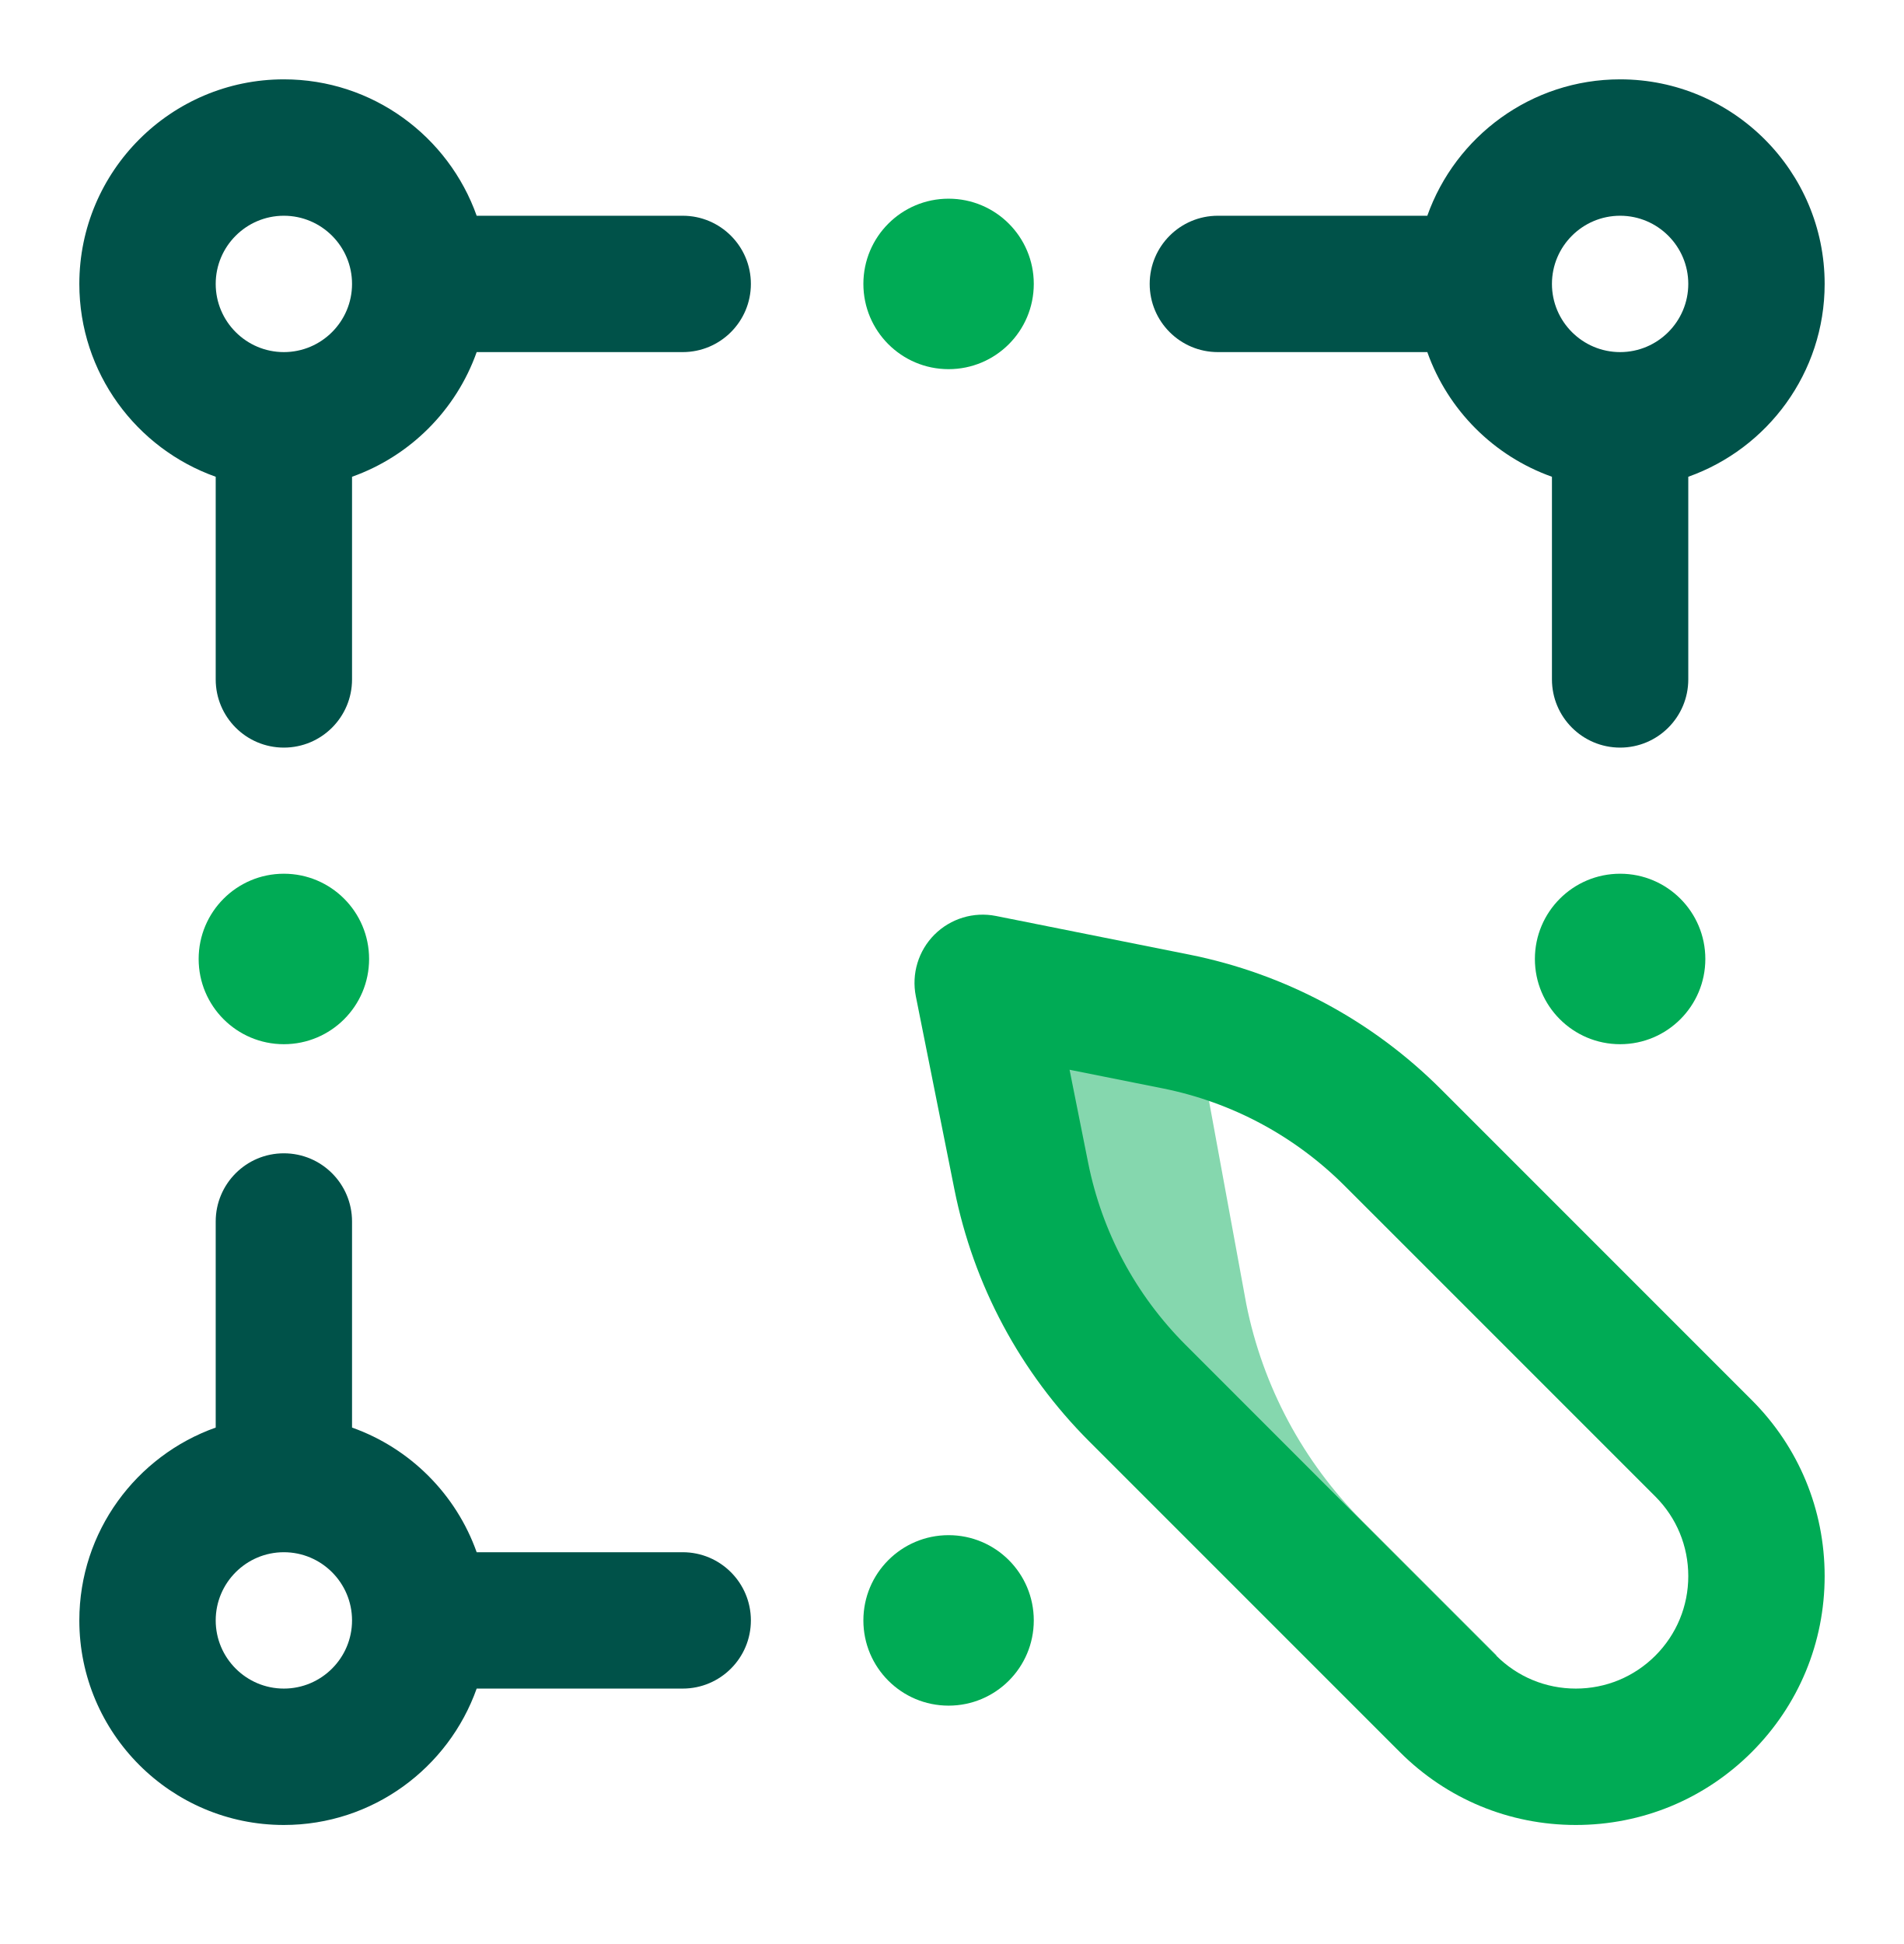
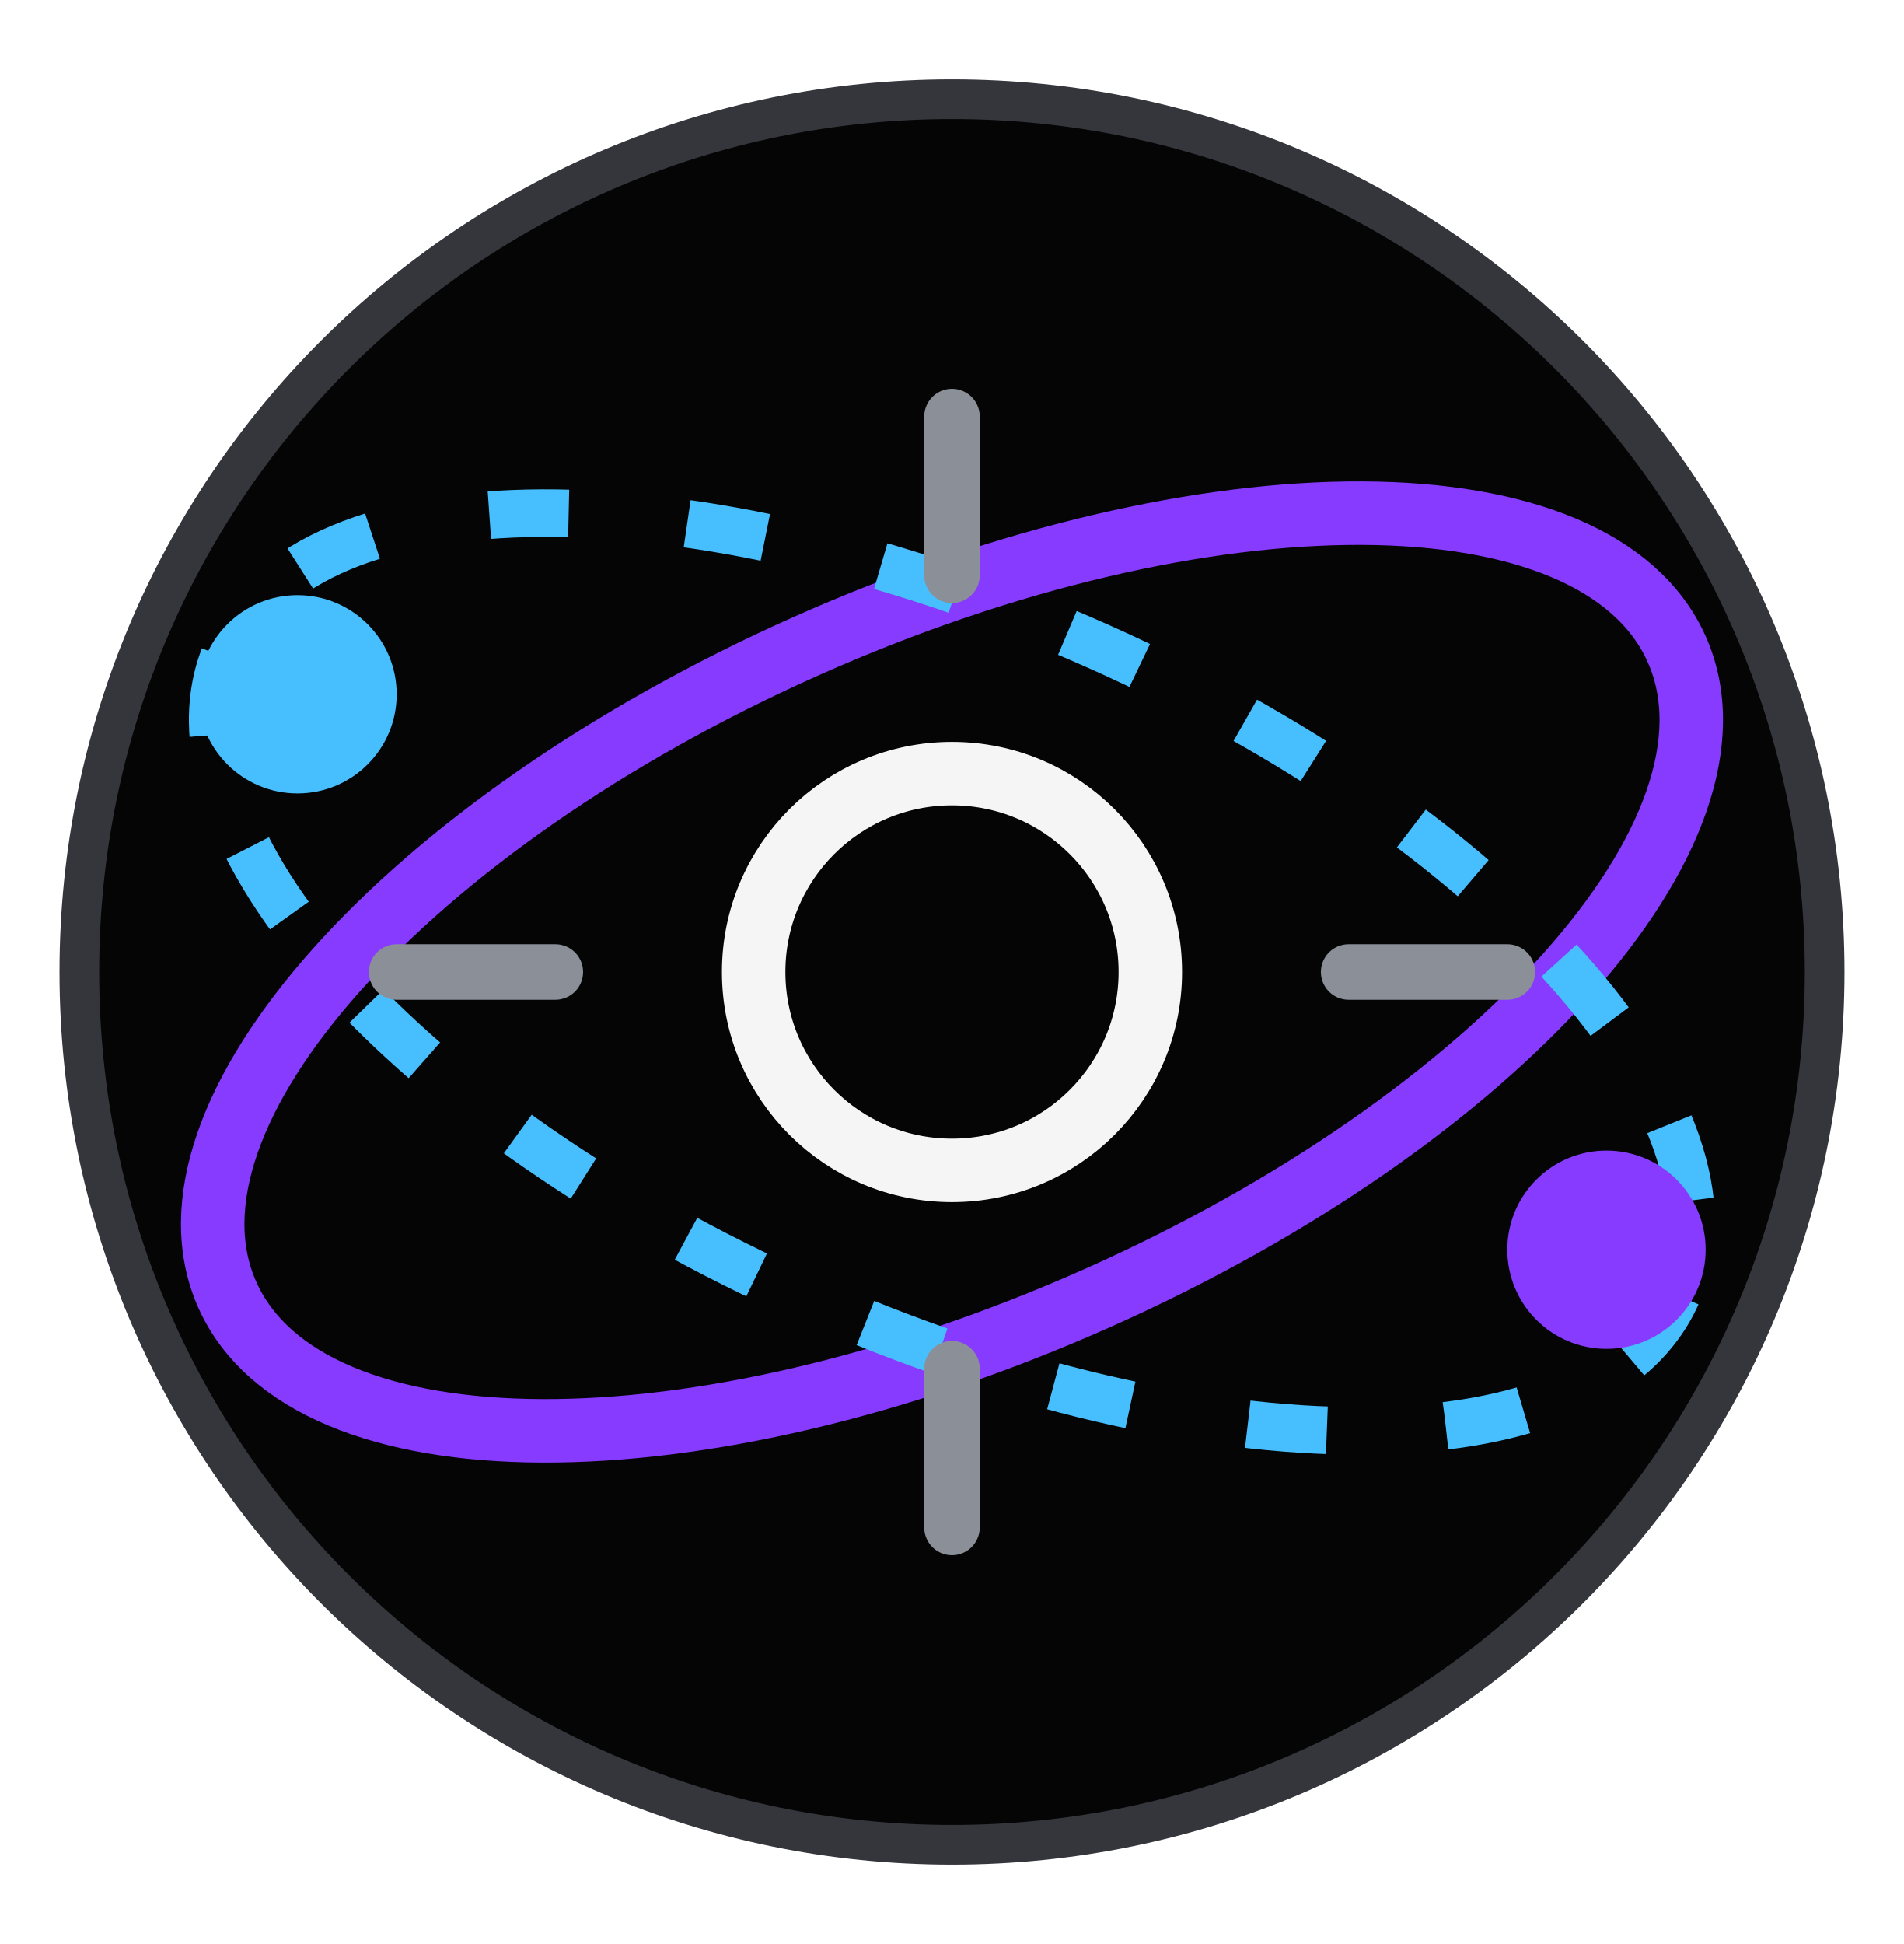
<svg xmlns="http://www.w3.org/2000/svg" width="48" height="49" viewBox="0 0 48 49" fill="none">
-   <path opacity="0.48" d="M34.348 38.342C32.852 36.847 31.833 34.942 31.419 32.868L30.132 25.858C29.97 25.818 24.773 24.773 24.773 24.773L25.747 29.643C26.161 31.717 27.181 33.622 28.676 35.117L36.506 42.947L37.73 41.724L34.348 38.342Z" fill="#00AB55" />
-   <path d="M36.333 27.461C34.592 25.719 32.395 24.544 29.98 24.061L25.11 23.088C24.547 22.975 23.965 23.152 23.558 23.558C23.152 23.964 22.976 24.547 23.088 25.11L24.061 29.98C24.544 32.395 25.72 34.591 27.461 36.333L35.291 44.162C36.475 45.347 38.051 46 39.727 46C41.402 46 42.978 45.347 44.163 44.162C45.347 42.977 46 41.402 46 39.727C46 38.051 45.347 36.475 44.163 35.291L36.333 27.461ZM41.732 41.732C41.196 42.267 40.484 42.562 39.727 42.562C38.969 42.562 38.257 42.267 37.721 41.732L29.892 33.902C28.632 32.642 27.781 31.053 27.432 29.306L26.964 26.964L29.306 27.432C31.053 27.781 32.642 28.632 33.902 29.892L41.732 37.721C42.267 38.257 42.562 38.969 42.562 39.727C42.562 40.484 42.267 41.196 41.732 41.732Z" fill="#00AB55" />
-   <path d="M17.211 5.438H12.017C11.307 3.437 9.397 2 7.156 2C4.313 2 2 4.313 2 7.156C2 9.397 3.437 11.307 5.438 12.017V17.125C5.438 18.074 6.207 18.844 7.156 18.844C8.106 18.844 8.875 18.074 8.875 17.125V12.017C10.338 11.498 11.498 10.338 12.017 8.875H17.211C18.16 8.875 18.93 8.106 18.93 7.156C18.93 6.207 18.16 5.438 17.211 5.438ZM7.156 8.875C6.209 8.875 5.438 8.104 5.438 7.156C5.438 6.209 6.209 5.438 7.156 5.438C8.104 5.438 8.875 6.209 8.875 7.156C8.875 8.104 8.104 8.875 7.156 8.875ZM30.703 8.875H35.983C36.502 10.338 37.662 11.498 39.125 12.017V17.125C39.125 18.074 39.895 18.844 40.844 18.844C41.793 18.844 42.562 18.074 42.562 17.125V12.017C44.563 11.307 46 9.397 46 7.156C46 4.313 43.687 2 40.844 2C38.603 2 36.693 3.437 35.983 5.438H30.703C29.754 5.438 28.984 6.207 28.984 7.156C28.984 8.106 29.754 8.875 30.703 8.875ZM40.844 5.438C41.791 5.438 42.562 6.209 42.562 7.156C42.562 8.104 41.791 8.875 40.844 8.875C39.896 8.875 39.125 8.104 39.125 7.156C39.125 6.209 39.896 5.438 40.844 5.438ZM17.211 39.125H12.017C11.498 37.663 10.338 36.502 8.875 35.983V30.789C8.875 29.84 8.106 29.07 7.156 29.07C6.207 29.07 5.438 29.84 5.438 30.789V35.983C3.437 36.693 2 38.603 2 40.844C2 43.687 4.313 46 7.156 46C9.397 46 11.307 44.563 12.017 42.562H17.211C18.16 42.562 18.93 41.793 18.93 40.844C18.93 39.895 18.16 39.125 17.211 39.125ZM7.156 42.562C6.209 42.562 5.438 41.791 5.438 40.844C5.438 39.896 6.209 39.125 7.156 39.125C8.104 39.125 8.875 39.896 8.875 40.844C8.875 41.791 8.104 42.562 7.156 42.562Z" fill="#005249" />
-   <path d="M26.062 7.156C26.062 8.343 25.101 9.305 23.914 9.305C22.727 9.305 21.766 8.343 21.766 7.156C21.766 5.97 22.727 5.008 23.914 5.008C25.101 5.008 26.062 5.97 26.062 7.156ZM23.914 38.695C22.727 38.695 21.766 39.657 21.766 40.844C21.766 42.03 22.727 42.992 23.914 42.992C25.101 42.992 26.062 42.03 26.062 40.844C26.062 39.657 25.101 38.695 23.914 38.695ZM40.844 22.023C39.657 22.023 38.695 22.985 38.695 24.172C38.695 25.358 39.657 26.32 40.844 26.32C42.03 26.32 42.992 25.358 42.992 24.172C42.992 22.985 42.03 22.023 40.844 22.023ZM7.156 22.023C5.97 22.023 5.008 22.985 5.008 24.172C5.008 25.358 5.97 26.32 7.156 26.32C8.343 26.32 9.305 25.358 9.305 24.172C9.305 22.985 8.343 22.023 7.156 22.023Z" fill="#00AB55" />
+   <circle cx="24" cy="24.5" r="22" fill="#050505" stroke="#34363C" stroke-width="1" />
+   <circle cx="24" cy="24.5" r="5" stroke="#F5F5F5" stroke-width="1.6" />
+   <ellipse cx="24" cy="24.5" rx="20" ry="9" transform="rotate(-24 24 24.5)" stroke="#863BFF" stroke-width="1.6" />
+   <ellipse cx="24" cy="24.5" rx="20" ry="9" transform="rotate(24 24 24.5)" stroke="#47BFFF" stroke-width="1.2" stroke-dasharray="2 3" />
+   <circle cx="7.5" cy="17.5" r="2.5" fill="#47BFFF" />
+   <circle cx="40.5" cy="31.5" r="2.5" fill="#863BFF" />
+   <path d="M24 10.5V14.5M24 34.5V38.5M10 24.5H14M34 24.5H38" stroke="#8A8F98" stroke-width="1.4" stroke-linecap="round" />
</svg>
